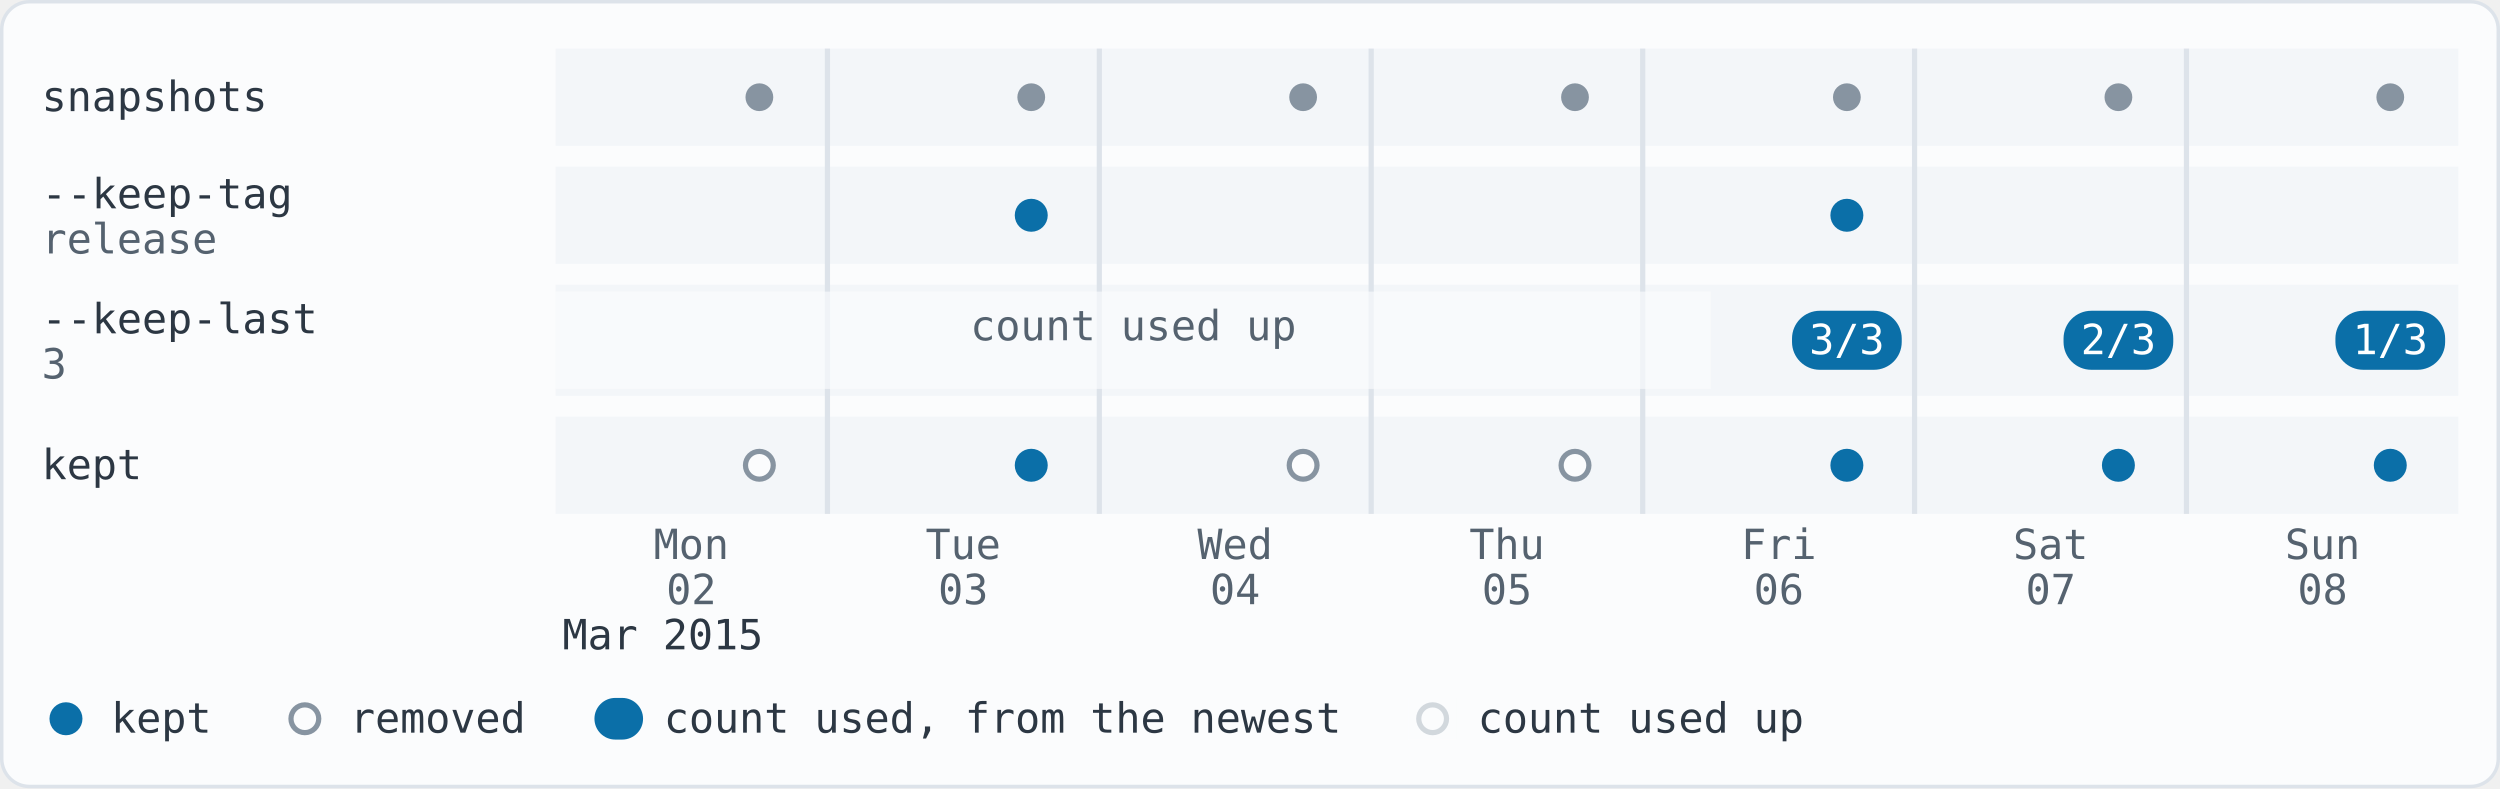
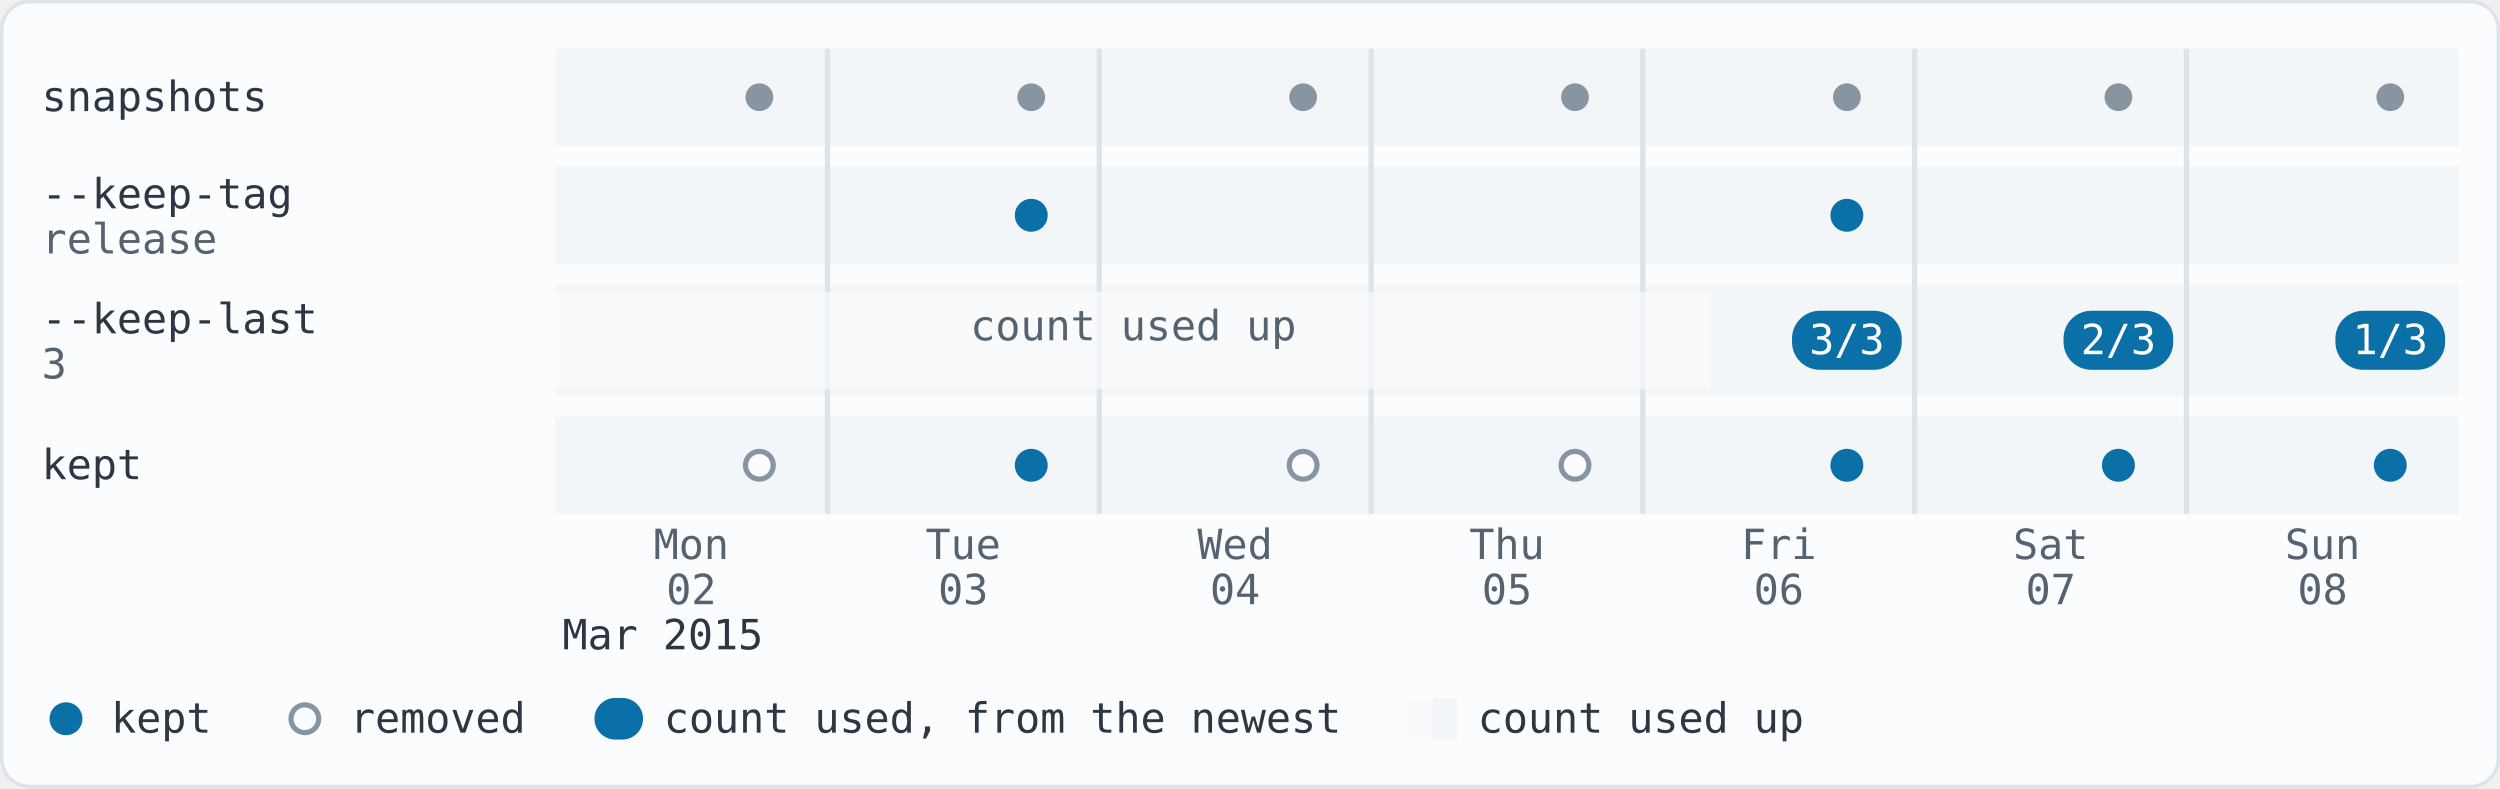
<svg xmlns="http://www.w3.org/2000/svg" viewBox="0 0 720.0 227.0" width="720.0" height="227.0" role="img">
  <style>
text { font-family: ui-monospace, SFMono-Regular, Menlo, Consolas, monospace; font-size: 12px; fill: #2c3743; }
.muted { fill: #55626f; }
.bg { fill: #fbfcfd; stroke: #dde3ea; }
.band, .lane { fill: #f3f6f9; }
.band2 { fill: #e9eef3; }
.fade { fill: #fbfcfd; opacity: 0.65; }
.axis, .sep { stroke: #dde3ea; stroke-width: 1.5; }
.kept { fill: #0b6fa8; stroke: #0b6fa8; stroke-width: 1.5; }
.removed { fill: #fbfcfd; stroke: #8794a1; stroke-width: 1.5; }
.snap { fill: #8794a1; }
.pill { fill: #0b6fa8; }
.on-pill { fill: #ffffff; }
.lead { stroke: #0b6fa8; stroke-width: 1; }
.arrow { stroke: #55626f; fill: none; }
.win { fill: #0b6fa8; fill-opacity: 0.1; stroke: #0b6fa8; stroke-width: 1.5; stroke-dasharray: 5 4; }
.hatch { fill: url(#hatch); }
.hatch-line { stroke: #c3ccd6; stroke-width: 1.5; }
@media (prefers-color-scheme: dark) {
  text { fill: #b4c0cd; }
  .muted { fill: #93a0ae; }
  .bg { fill: #0a0e13; stroke: #232b35; }
  .band, .lane { fill: #10161c; }
  .band2 { fill: #161d25; }
  .fade { fill: #0a0e13; }
  .axis, .sep { stroke: #232b35; }
  .kept { fill: #8be4f5; stroke: #8be4f5; }
  .removed { fill: #0a0e13; stroke: #6b7785; }
  .snap { fill: #6b7785; }
  .pill { fill: #8be4f5; }
  .on-pill { fill: #0a0e13; }
  .lead { stroke: #8be4f5; }
  .arrow { stroke: #93a0ae; }
  .win { fill: #8be4f5; stroke: #8be4f5; }
  .hatch-line { stroke: #3a4552; }
}
</style>
  <defs>
    <pattern id="hatch" width="6" height="6" patternUnits="userSpaceOnUse" patternTransform="rotate(45)">
      <line x1="0" y1="0" x2="0" y2="6" class="hatch-line" />
    </pattern>
  </defs>
  <rect x="0.5" y="0.5" width="719.0" height="226.0" rx="8" class="bg" />
  <rect x="160.0" y="14.0" width="548.0" height="28.0" class="lane" />
  <text x="12.0" y="32.0" class="" text-anchor="start">snapshots</text>
  <rect x="160.0" y="48.0" width="548.0" height="28.0" class="lane" />
  <text x="12.0" y="60.0" class="" text-anchor="start">--keep-tag</text>
  <text x="12.0" y="73.0" class="muted" text-anchor="start">release</text>
  <rect x="160.0" y="82.0" width="548.0" height="32.0" class="lane" />
  <text x="12.0" y="96.0" class="" text-anchor="start">--keep-last</text>
  <text x="12.0" y="109.0" class="muted" text-anchor="start">3</text>
  <rect x="160.0" y="120.0" width="548.0" height="28.0" class="lane" />
  <text x="12.0" y="138.0" class="" text-anchor="start">kept</text>
  <line x1="238.3" y1="14.0" x2="238.3" y2="148.0" class="sep" />
  <line x1="316.6" y1="14.0" x2="316.6" y2="148.0" class="sep" />
  <line x1="394.9" y1="14.0" x2="394.9" y2="148.0" class="sep" />
  <line x1="473.1" y1="14.0" x2="473.1" y2="148.0" class="sep" />
  <line x1="551.4" y1="14.0" x2="551.4" y2="148.0" class="sep" />
  <line x1="629.7" y1="14.0" x2="629.7" y2="148.0" class="sep" />
  <circle cx="688.4" cy="28.0" r="4.0" class="snap" />
  <circle cx="610.1" cy="28.0" r="4.0" class="snap" />
  <circle cx="531.9" cy="28.0" r="4.0" class="snap" />
  <circle cx="453.6" cy="28.0" r="4.0" class="snap" />
  <circle cx="375.3" cy="28.0" r="4.0" class="snap" />
  <circle cx="297.0" cy="28.0" r="4.0" class="snap" />
  <circle cx="218.7" cy="28.0" r="4.0" class="snap" />
  <circle cx="531.9" cy="62.0" r="4.0" class="kept" />
  <circle cx="297.0" cy="62.0" r="4.0" class="kept" />
  <rect x="160.0" y="84.0" width="332.7" height="28.0" class="fade" />
  <text x="326.4" y="98.0" class="muted" text-anchor="middle">count used up</text>
  <rect x="672.6" y="89.5" width="31.6" height="17.0" rx="8" class="pill" />
  <text x="688.4" y="102.0" class="on-pill" text-anchor="middle">1/3</text>
  <rect x="594.3" y="89.5" width="31.6" height="17.0" rx="8" class="pill" />
  <text x="610.1" y="102.0" class="on-pill" text-anchor="middle">2/3</text>
  <rect x="516.1" y="89.5" width="31.6" height="17.0" rx="8" class="pill" />
  <text x="531.9" y="102.0" class="on-pill" text-anchor="middle">3/3</text>
  <circle cx="688.4" cy="134.0" r="4.0" class="kept" />
  <circle cx="610.1" cy="134.0" r="4.0" class="kept" />
  <circle cx="531.9" cy="134.0" r="4.0" class="kept" />
  <circle cx="453.6" cy="134.0" r="4.0" class="removed" />
  <circle cx="375.3" cy="134.0" r="4.0" class="removed" />
  <circle cx="297.0" cy="134.0" r="4.0" class="kept" />
  <circle cx="218.7" cy="134.0" r="4.0" class="removed" />
  <text x="199.1" y="161.0" class="muted" text-anchor="middle">Mon</text>
  <text x="199.1" y="174.0" class="muted" text-anchor="middle">02</text>
  <text x="162.0" y="187.0" class="" text-anchor="start">Mar 2015</text>
  <text x="277.4" y="161.0" class="muted" text-anchor="middle">Tue</text>
  <text x="277.4" y="174.0" class="muted" text-anchor="middle">03</text>
  <text x="355.7" y="161.0" class="muted" text-anchor="middle">Wed</text>
  <text x="355.7" y="174.0" class="muted" text-anchor="middle">04</text>
  <text x="434.0" y="161.0" class="muted" text-anchor="middle">Thu</text>
  <text x="434.0" y="174.0" class="muted" text-anchor="middle">05</text>
  <text x="512.3" y="161.0" class="muted" text-anchor="middle">Fri</text>
  <text x="512.3" y="174.0" class="muted" text-anchor="middle">06</text>
  <text x="590.6" y="161.0" class="muted" text-anchor="middle">Sat</text>
  <text x="590.6" y="174.0" class="muted" text-anchor="middle">07</text>
  <text x="668.9" y="161.0" class="muted" text-anchor="middle">Sun</text>
  <text x="668.9" y="174.0" class="muted" text-anchor="middle">08</text>
  <circle cx="19.0" cy="207.0" r="4.0" class="kept" />
  <text x="32.0" y="211.0" class="" text-anchor="start">kept</text>
  <circle cx="87.8" cy="207.0" r="4.0" class="removed" />
  <text x="100.8" y="211.0" class="" text-anchor="start">removed</text>
  <rect x="171.2" y="201.0" width="14" height="12" rx="6" class="pill" />
  <text x="191.2" y="211.0" class="" text-anchor="start">count used, from the newest</text>
-   <circle cx="412.6" cy="207.0" r="4.0" class="removed" />
-   <rect x="405.6" y="201.0" width="14.0" height="12.0" class="fade" />
+   <rect x="405.6" y="201.0" width="14.0" height="12.0" class="lane" />
+   <rect x="405.6" y="201.0" width="7.0" height="12.0" class="fade" />
  <text x="425.6" y="211.0" class="" text-anchor="start">count used up</text>
</svg>
